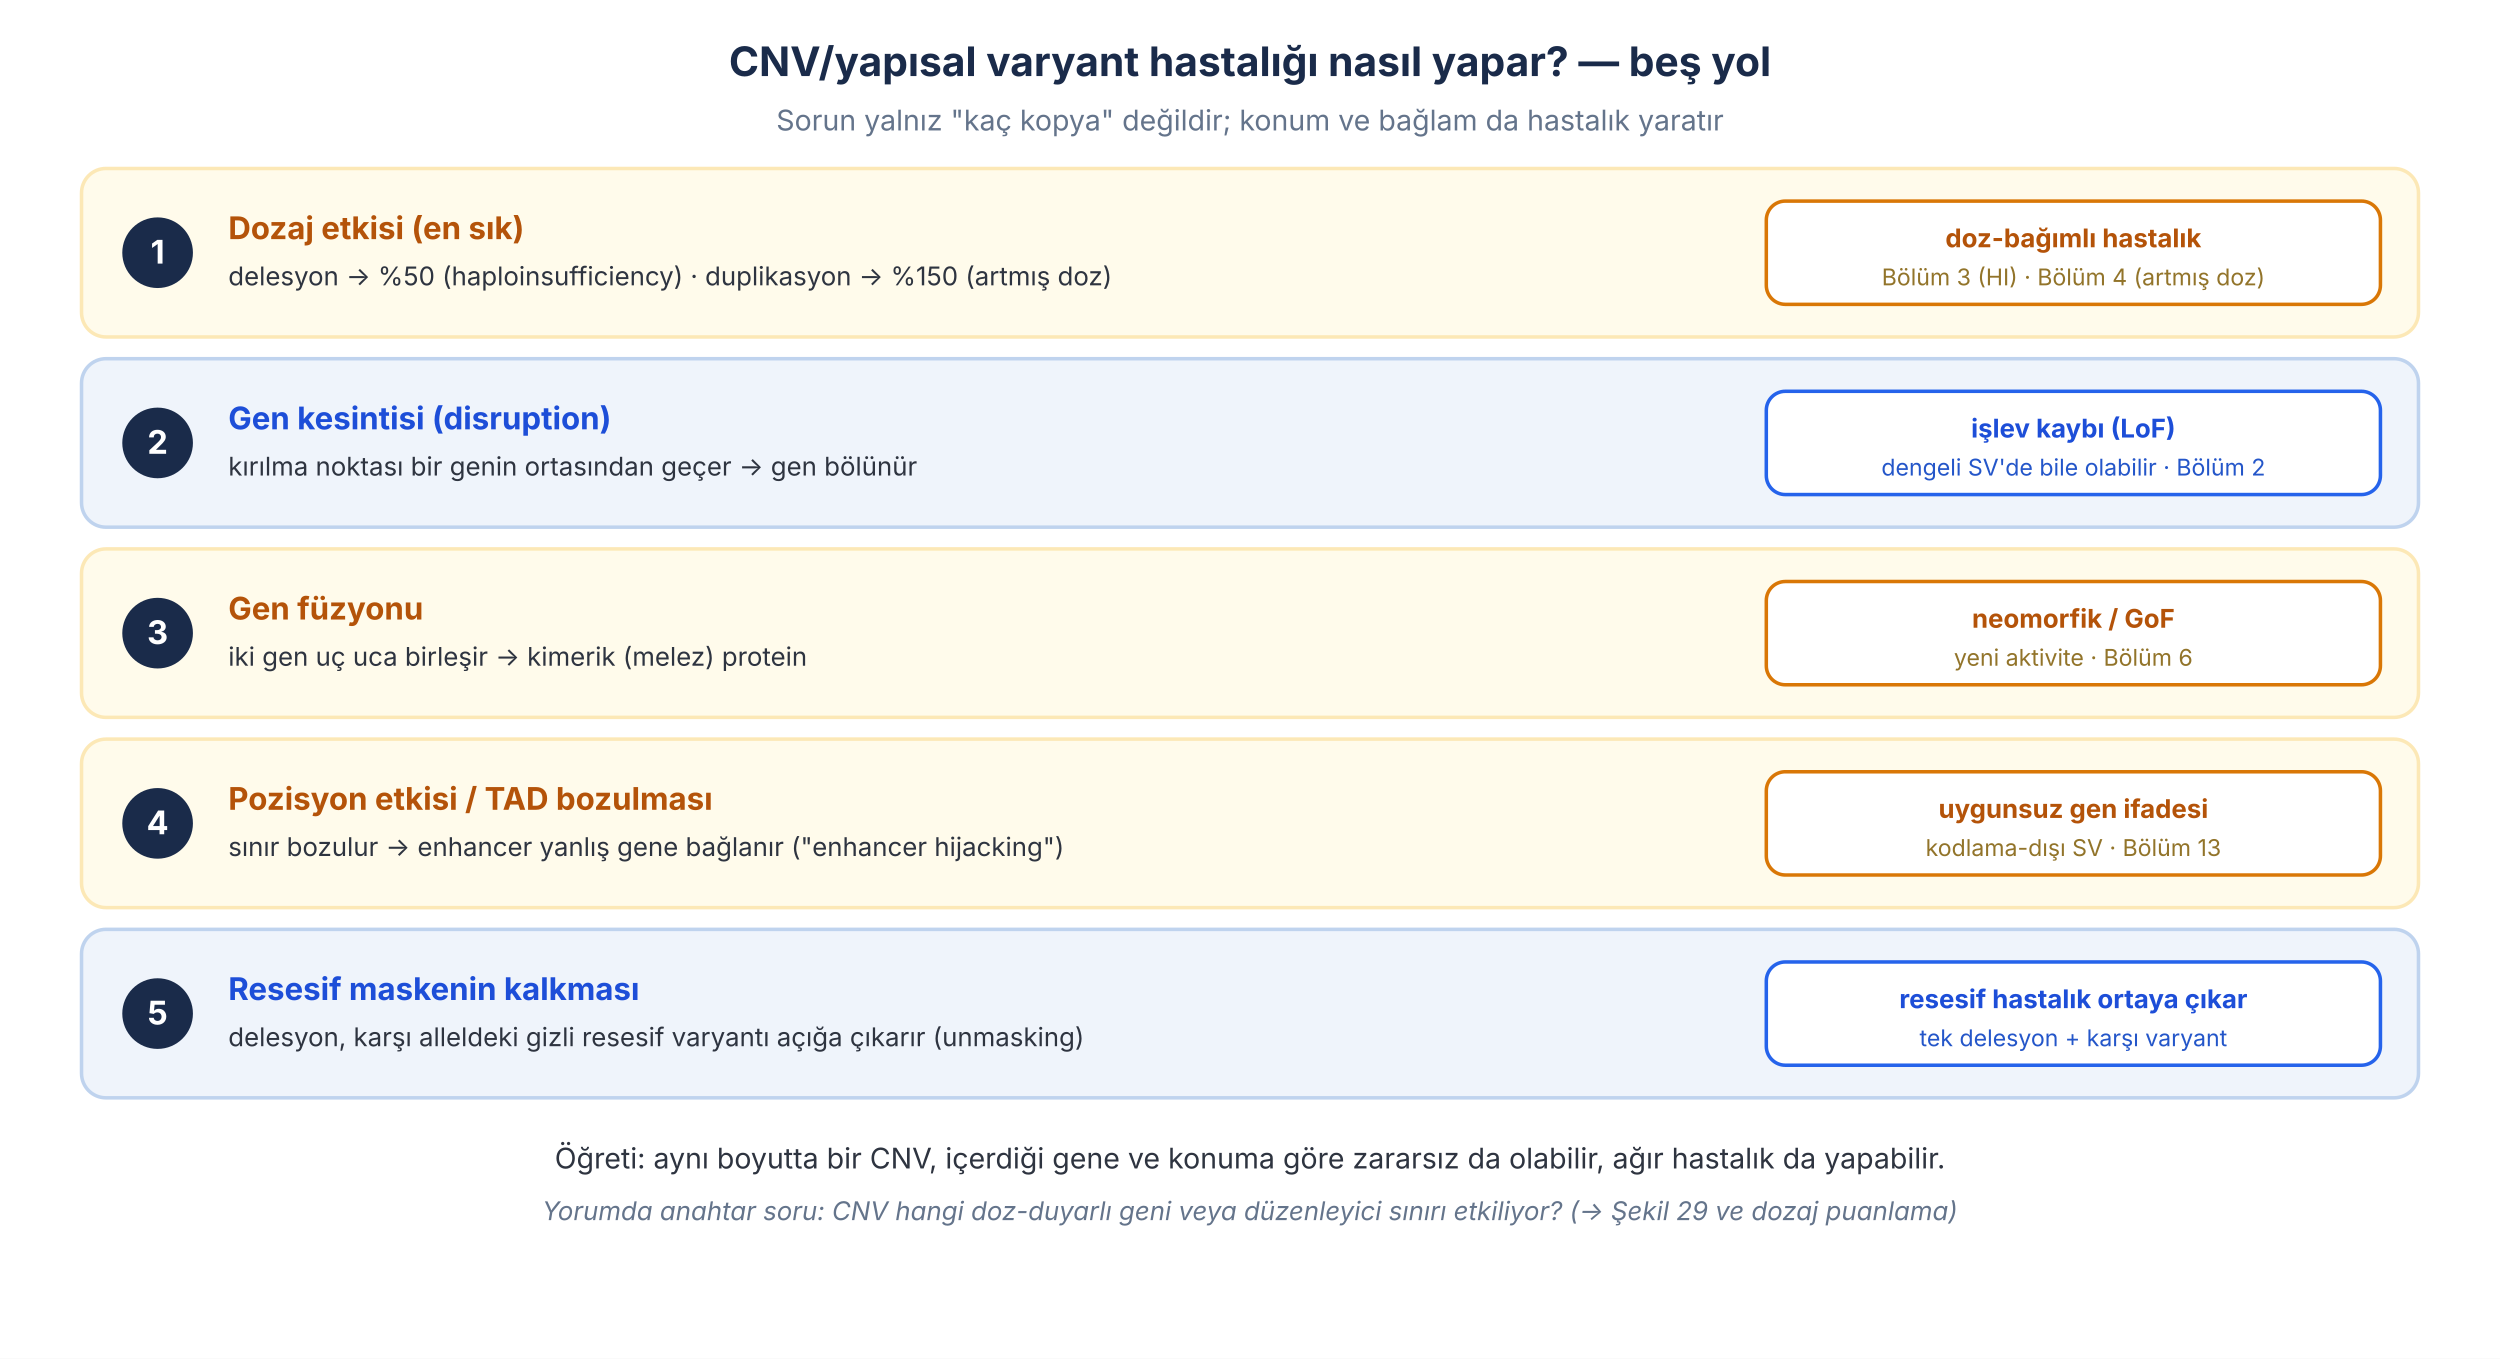
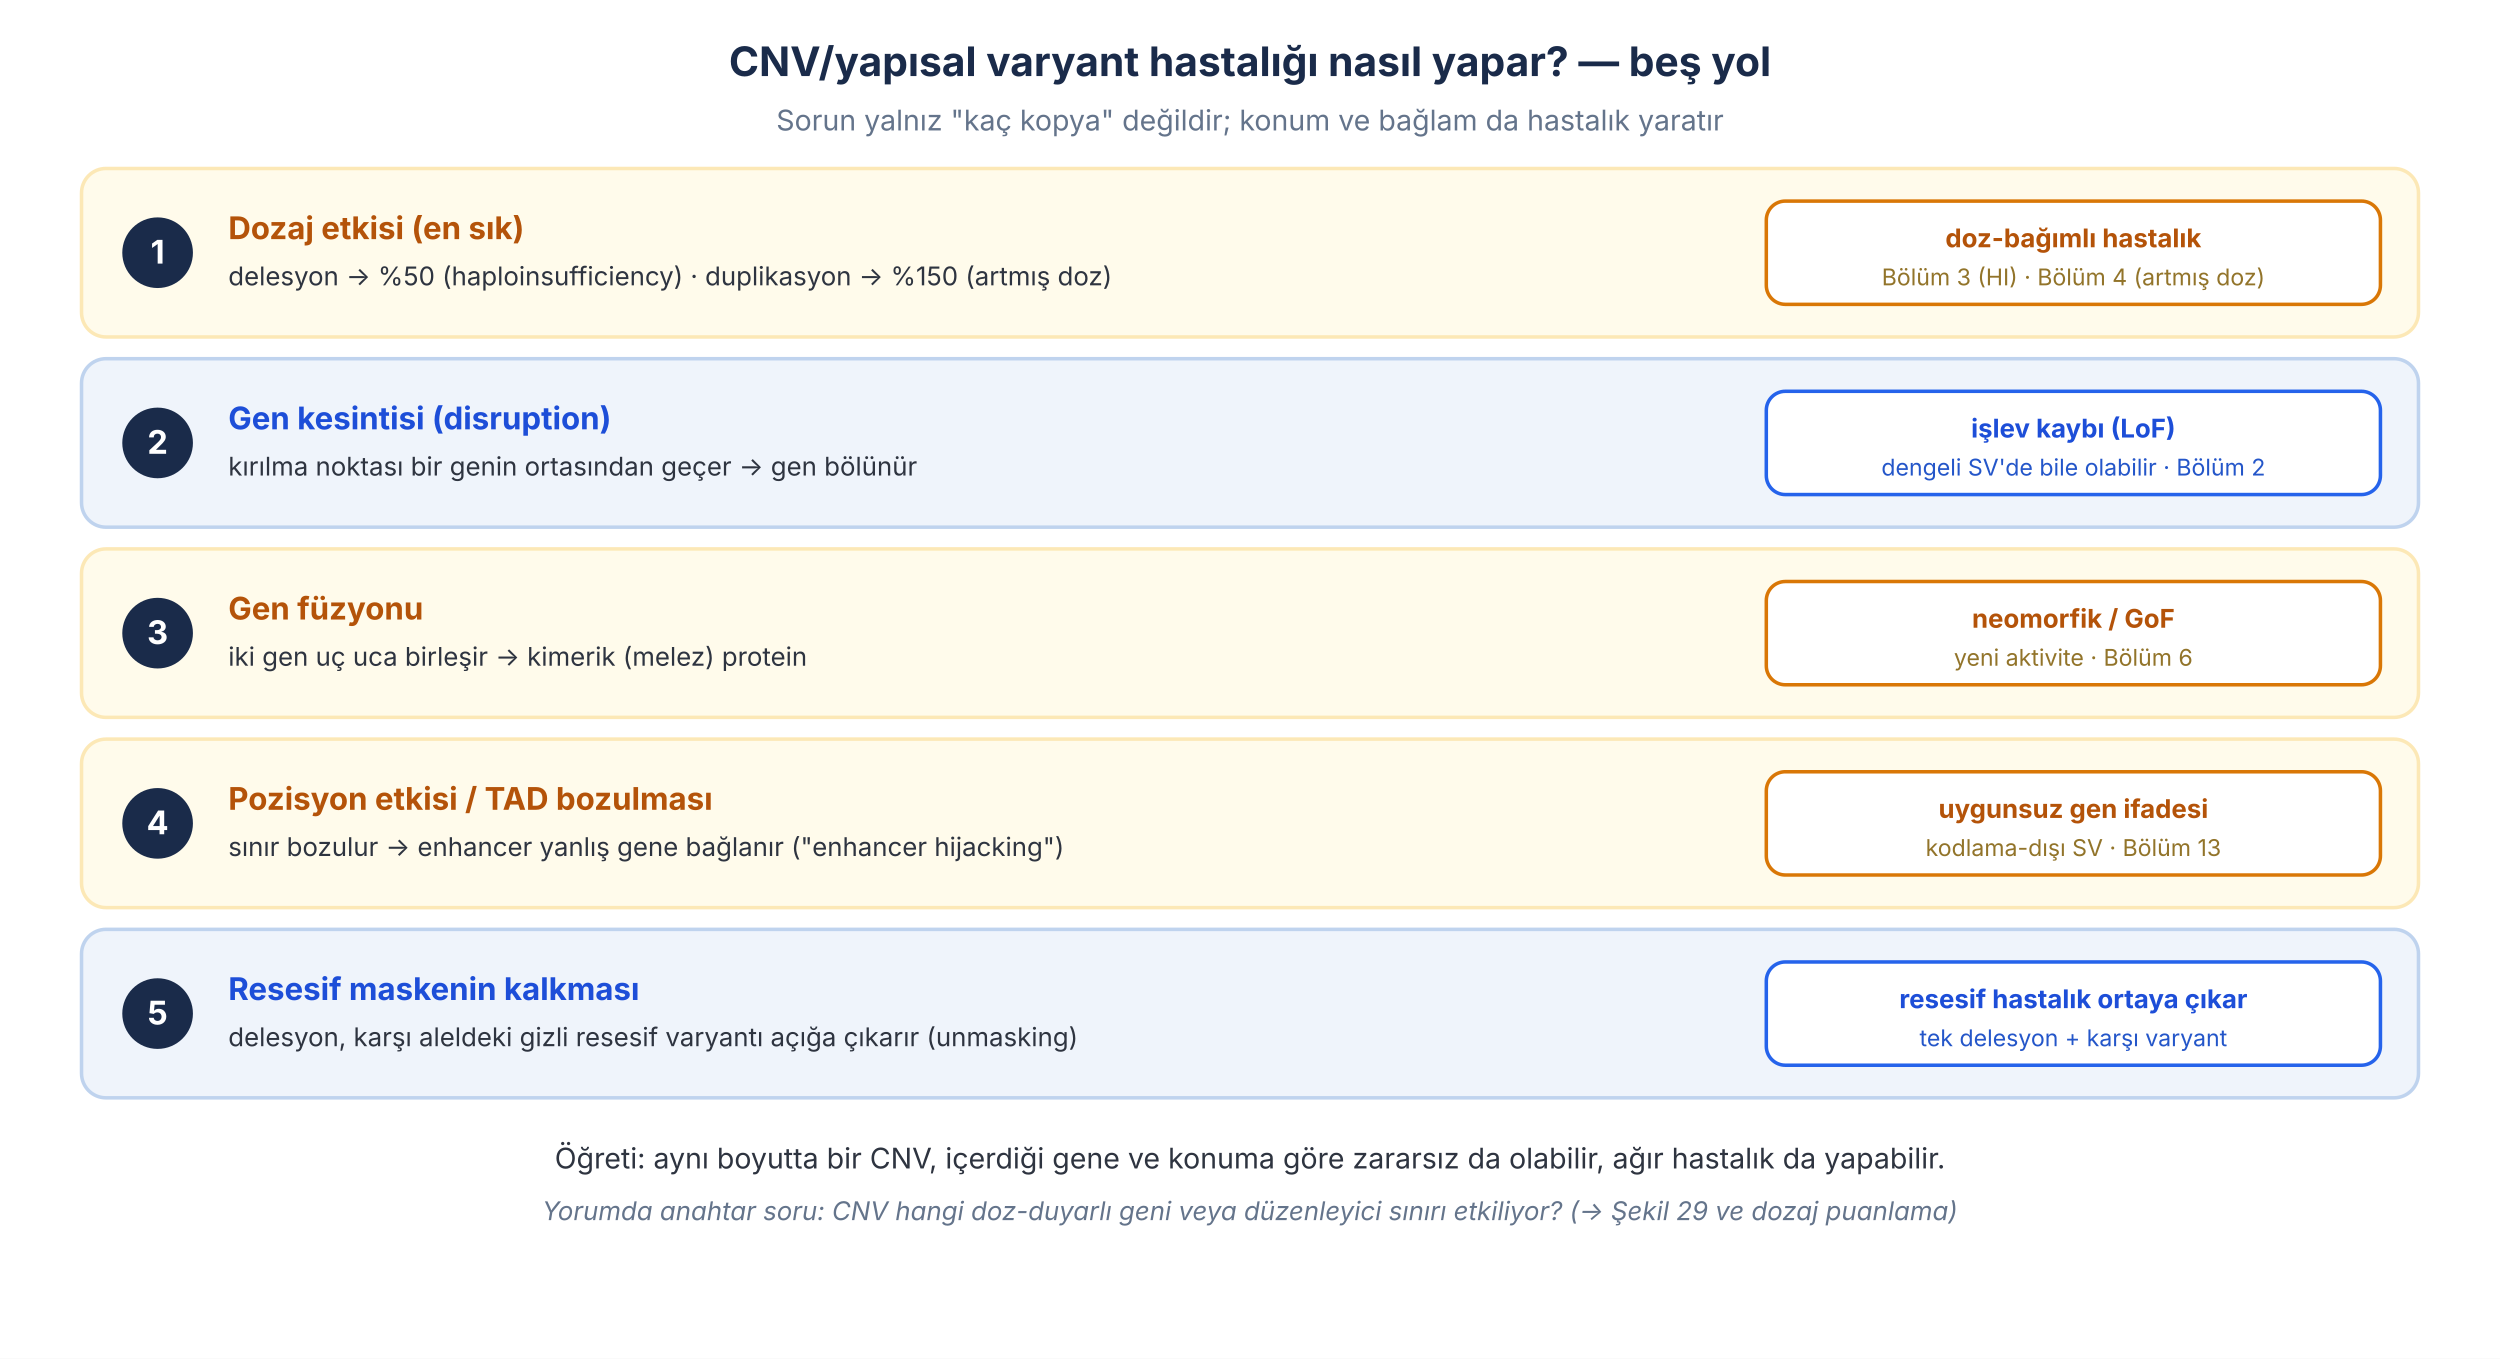
<svg xmlns="http://www.w3.org/2000/svg" viewBox="0 0 920 500" font-family="Inter, 'Source Sans 3', 'Helvetica Neue', Arial, sans-serif">
  <rect x="0" y="0" width="920" height="500" fill="#ffffff" />
  <text x="460" y="28" text-anchor="middle" font-size="15" font-weight="700" fill="#1A2B4A">CNV/yapısal varyant hastalığı nasıl yapar? — beş yol</text>
  <text x="460" y="48" text-anchor="middle" font-size="10.5" fill="#64748B">Sorun yalnız "kaç kopya" değildir; konum ve bağlam da hastalık yaratır</text>
  <rect x="30" y="62" width="860" height="62" rx="9" fill="#FFFBEB" stroke="#FCE8B6" stroke-width="1.3" />
  <circle cx="58" cy="93" r="13" fill="#1A2B4A" />
  <text x="58" y="97" text-anchor="middle" font-size="12" font-weight="700" fill="#fff">1</text>
  <text x="84" y="88" font-size="11.5" font-weight="700" fill="#B45309">Dozaj etkisi (en sık)</text>
  <text x="84" y="105" font-size="9.5" fill="#2E3440">delesyon → %50 (haploinsufficiency) · duplikasyon → %150 (artmış doz)</text>
  <rect x="650" y="74" width="226" height="38" rx="7" fill="#ffffff" stroke="#D97706" stroke-width="1.3" />
  <text x="763" y="91" text-anchor="middle" font-size="9.5" font-weight="700" fill="#B45309">doz-bağımlı hastalık</text>
  <text x="763" y="105" text-anchor="middle" font-size="8.5" fill="#92742a">Bölüm 3 (HI) · Bölüm 4 (artmış doz)</text>
  <rect x="30" y="132" width="860" height="62" rx="9" fill="#EFF4FB" stroke="#BFD3EE" stroke-width="1.3" />
  <circle cx="58" cy="163" r="13" fill="#1A2B4A" />
  <text x="58" y="167" text-anchor="middle" font-size="12" font-weight="700" fill="#fff">2</text>
  <text x="84" y="158" font-size="11.5" font-weight="700" fill="#1D4ED8">Gen kesintisi (disruption)</text>
  <text x="84" y="175" font-size="9.5" fill="#2E3440">kırılma noktası bir genin ortasından geçer → gen bölünür</text>
  <rect x="650" y="144" width="226" height="38" rx="7" fill="#ffffff" stroke="#2563EB" stroke-width="1.3" />
  <text x="763" y="161" text-anchor="middle" font-size="9.5" font-weight="700" fill="#1D4ED8">işlev kaybı (LoF)</text>
  <text x="763" y="175" text-anchor="middle" font-size="8.5" fill="#2456c9">dengeli SV'de bile olabilir · Bölüm 2</text>
  <rect x="30" y="202" width="860" height="62" rx="9" fill="#FFFBEB" stroke="#FCE8B6" stroke-width="1.3" />
  <circle cx="58" cy="233" r="13" fill="#1A2B4A" />
  <text x="58" y="237" text-anchor="middle" font-size="12" font-weight="700" fill="#fff">3</text>
  <text x="84" y="228" font-size="11.5" font-weight="700" fill="#B45309">Gen füzyonu</text>
  <text x="84" y="245" font-size="9.5" fill="#2E3440">iki gen uç uca birleşir → kimerik (melez) protein</text>
  <rect x="650" y="214" width="226" height="38" rx="7" fill="#ffffff" stroke="#D97706" stroke-width="1.3" />
  <text x="763" y="231" text-anchor="middle" font-size="9.5" font-weight="700" fill="#B45309">neomorfik / GoF</text>
  <text x="763" y="245" text-anchor="middle" font-size="8.5" fill="#92742a">yeni aktivite · Bölüm 6</text>
  <rect x="30" y="272" width="860" height="62" rx="9" fill="#FFFBEB" stroke="#FCE8B6" stroke-width="1.3" />
  <circle cx="58" cy="303" r="13" fill="#1A2B4A" />
  <text x="58" y="307" text-anchor="middle" font-size="12" font-weight="700" fill="#fff">4</text>
  <text x="84" y="298" font-size="11.5" font-weight="700" fill="#B45309">Pozisyon etkisi / TAD bozulması</text>
  <text x="84" y="315" font-size="9.5" fill="#2E3440">sınır bozulur → enhancer yanlış gene bağlanır ("enhancer hijacking")</text>
  <rect x="650" y="284" width="226" height="38" rx="7" fill="#ffffff" stroke="#D97706" stroke-width="1.3" />
  <text x="763" y="301" text-anchor="middle" font-size="9.5" font-weight="700" fill="#B45309">uygunsuz gen ifadesi</text>
  <text x="763" y="315" text-anchor="middle" font-size="8.5" fill="#92742a">kodlama-dışı SV · Bölüm 13</text>
  <rect x="30" y="342" width="860" height="62" rx="9" fill="#EFF4FB" stroke="#BFD3EE" stroke-width="1.3" />
  <circle cx="58" cy="373" r="13" fill="#1A2B4A" />
  <text x="58" y="377" text-anchor="middle" font-size="12" font-weight="700" fill="#fff">5</text>
  <text x="84" y="368" font-size="11.5" font-weight="700" fill="#1D4ED8">Resesif maskenin kalkması</text>
-   <text x="84" y="385" font-size="9.5" fill="#2E3440">delesyon, karşı alleldeki gizli resesif varyantı açığa çıkarır (unmasking)</text>
+   <text x="84" y="385" font-size="9.5" fill="#2E3440">delesyon, karşı aleldeki gizli resesif varyantı açığa çıkarır (unmasking)</text>
  <rect x="650" y="354" width="226" height="38" rx="7" fill="#ffffff" stroke="#2563EB" stroke-width="1.3" />
  <text x="763" y="371" text-anchor="middle" font-size="9.5" font-weight="700" fill="#1D4ED8">resesif hastalık ortaya çıkar</text>
  <text x="763" y="385" text-anchor="middle" font-size="8.5" fill="#2456c9">tek delesyon + karşı varyant</text>
  <text x="460" y="430" text-anchor="middle" font-size="10.5" fill="#2E3440">Öğreti: aynı boyutta bir CNV, içerdiği gene ve konuma göre zararsız da olabilir, ağır hastalık da yapabilir.</text>
  <text x="460" y="449" text-anchor="middle" font-size="9.5" font-style="italic" fill="#64748b">Yorumda anahtar soru: CNV hangi doz-duyarlı geni veya düzenleyici sınırı etkiliyor? (→ Şekil 29 ve dozaj puanlama)</text>
</svg>
